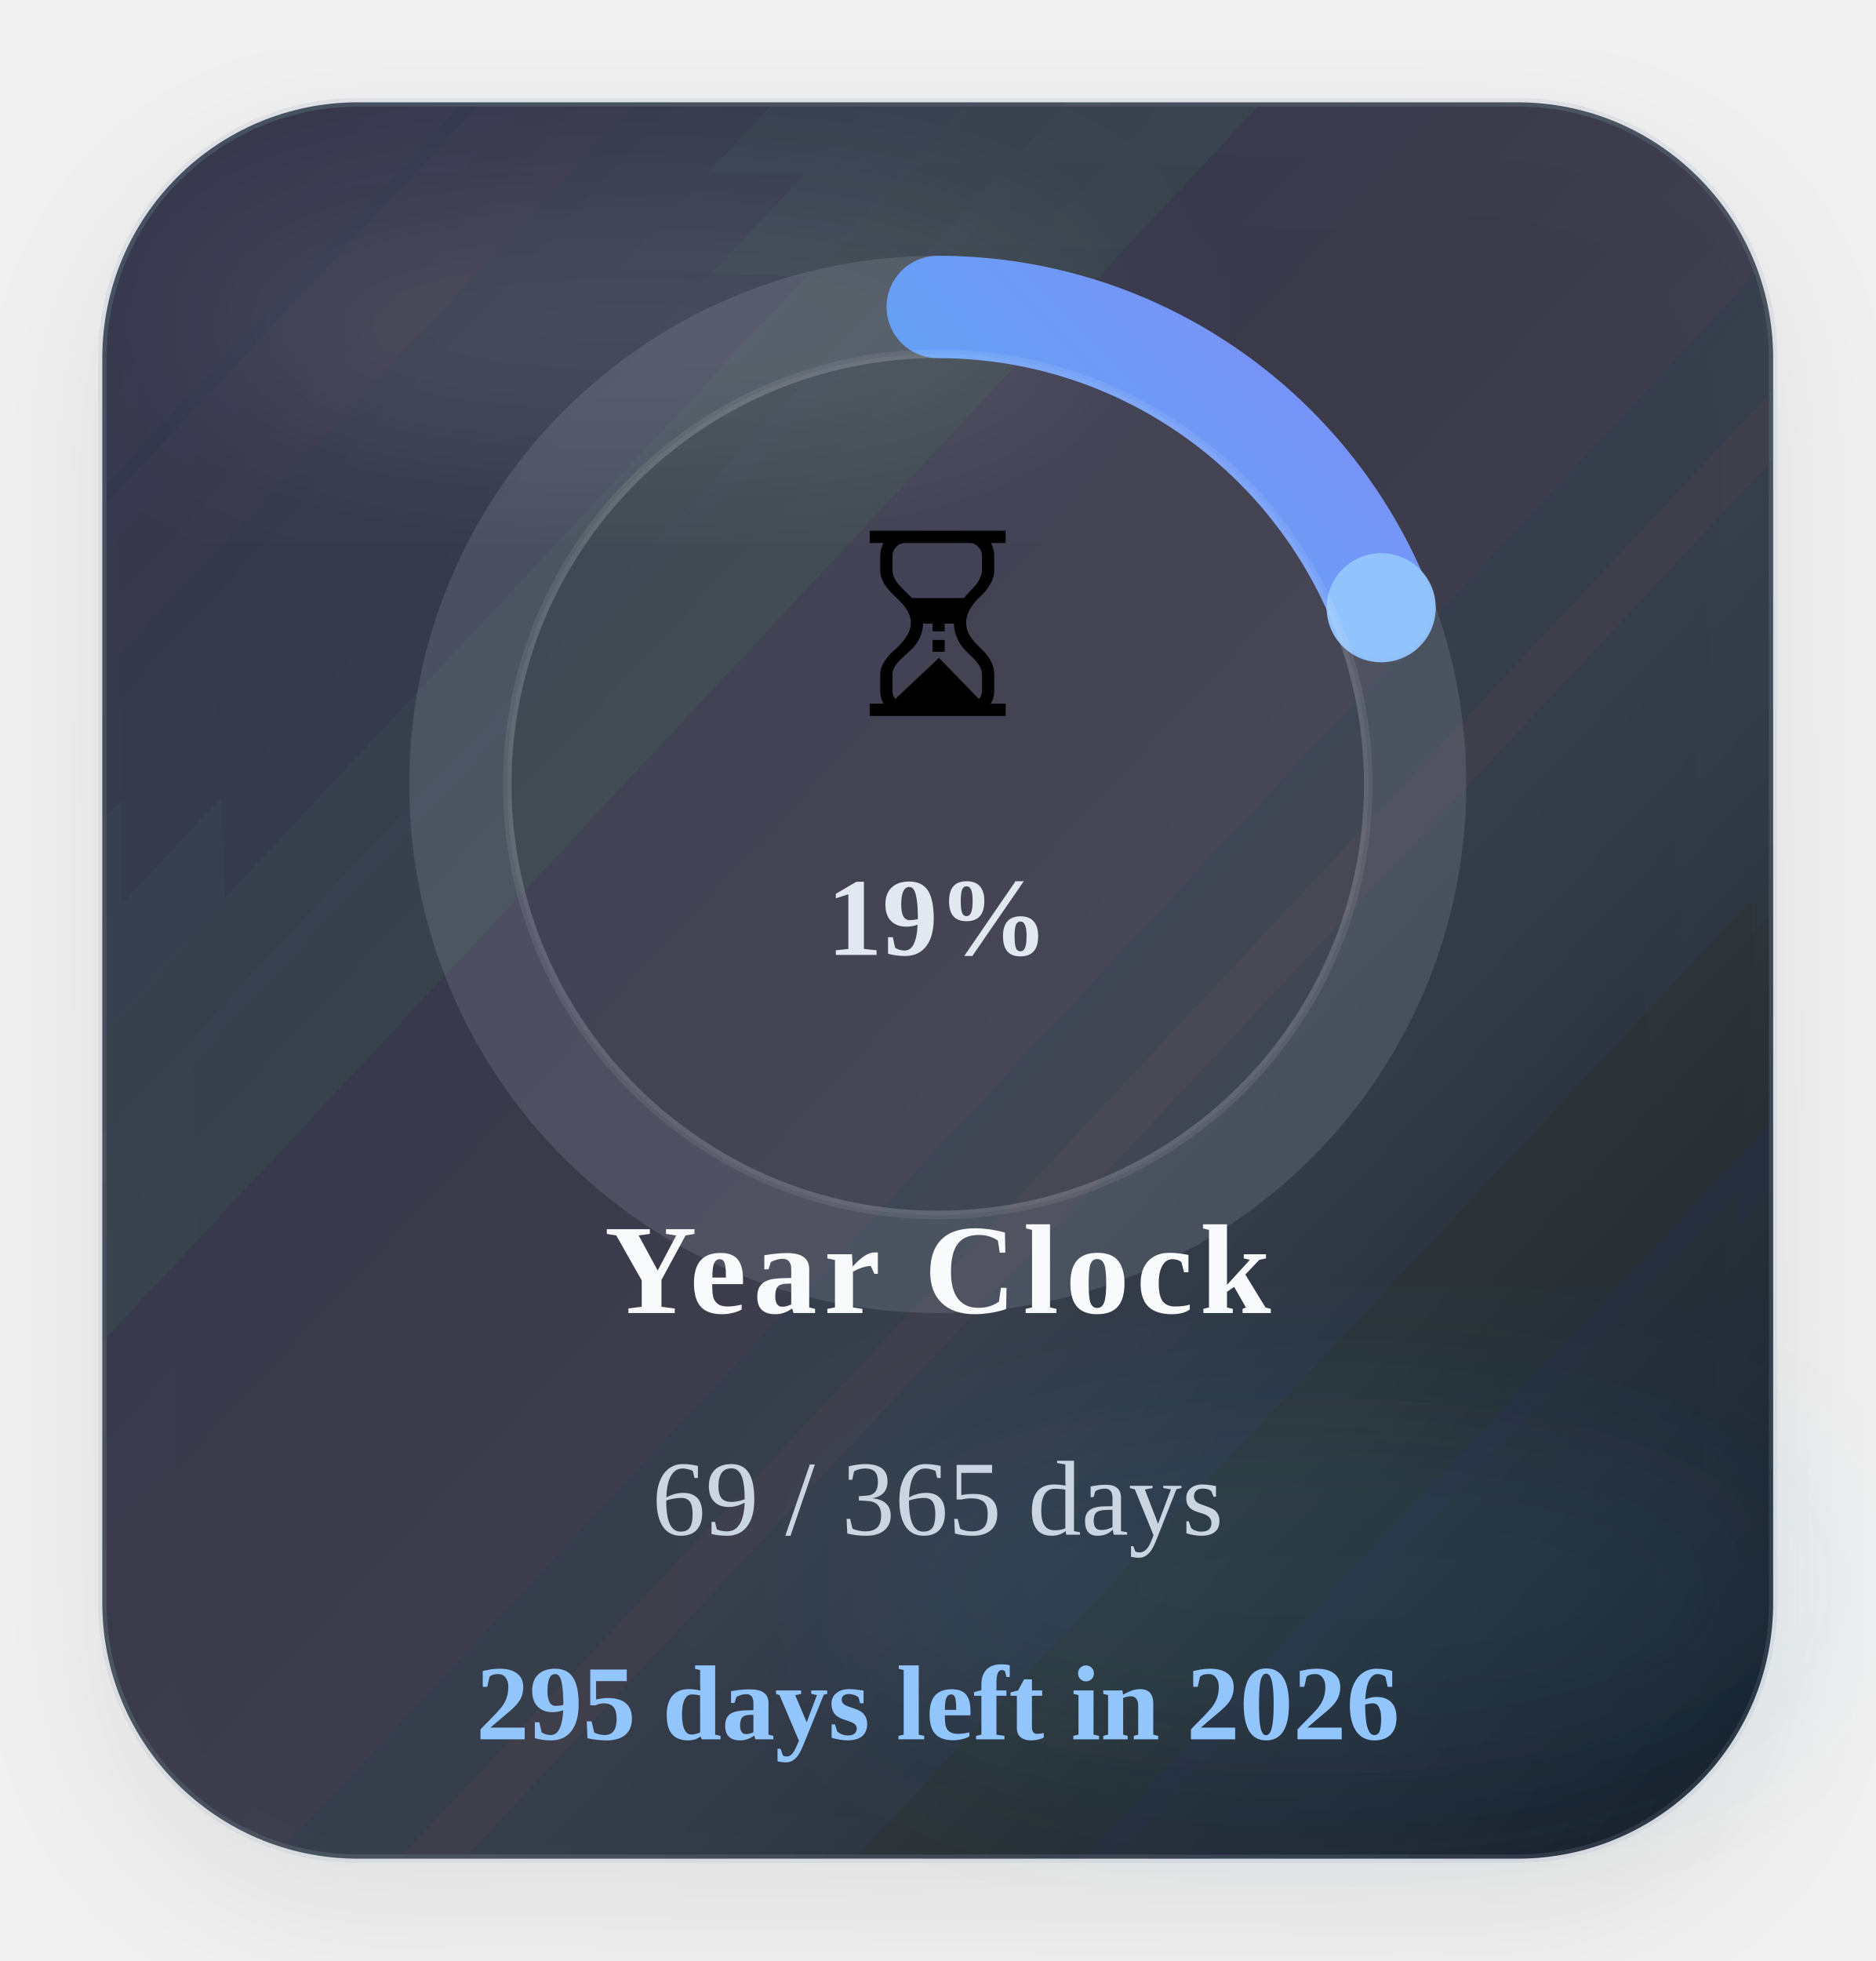
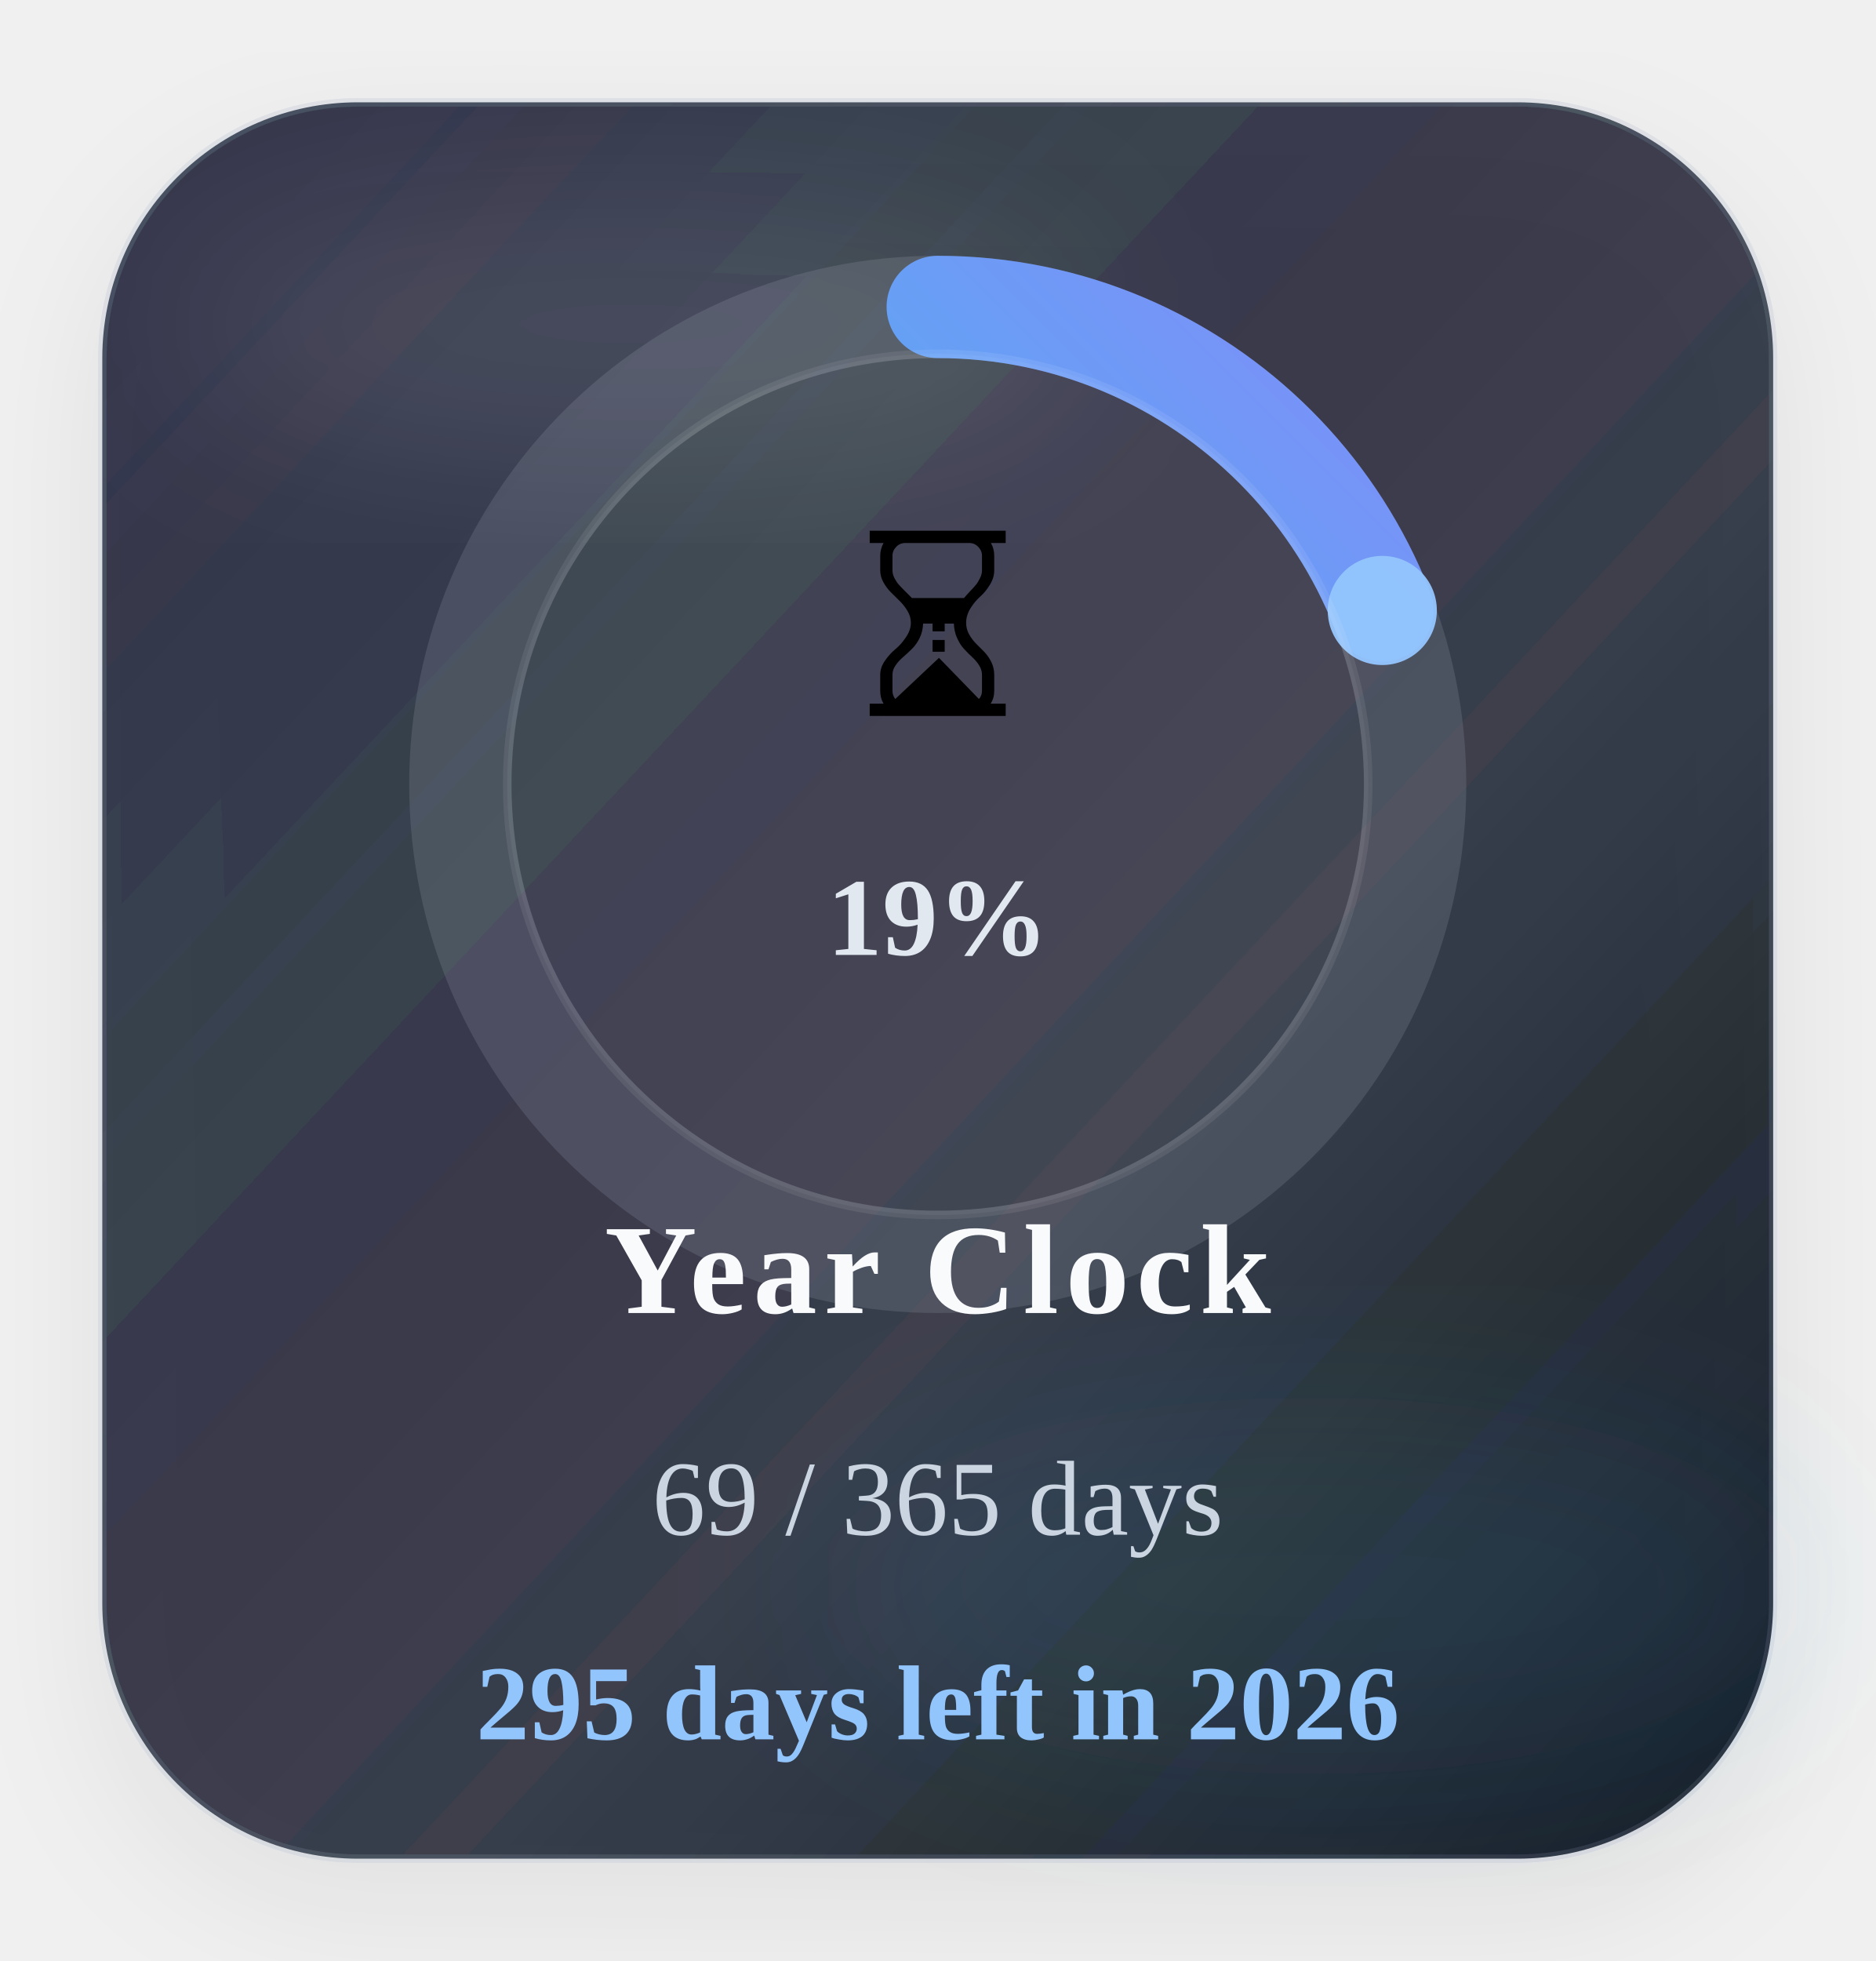
<svg xmlns="http://www.w3.org/2000/svg" width="220" height="230" viewBox="0 0 220 230" role="img" aria-label="Time progress for 2026">
  <defs>
    <linearGradient id="timeGradient" x1="0%" y1="0%" x2="100%" y2="100%">
      <stop offset="0%" stop-color="#22d3ee" />
      <stop offset="100%" stop-color="#818cf8" />
    </linearGradient>
    <linearGradient id="timeCard" x1="0%" y1="0%" x2="100%" y2="100%">
      <stop offset="0%" stop-color="#1c2537" stop-opacity="0.88" />
      <stop offset="60%" stop-color="#111827" stop-opacity="0.8" />
      <stop offset="100%" stop-color="#0b1220" stop-opacity="0.96" />
    </linearGradient>
    <filter id="timeShadow" x="-25%" y="-25%" width="150%" height="150%">
      <feDropShadow dx="0" dy="6" stdDeviation="8" flood-color="#020617" flood-opacity="0.08" />
    </filter>
    <filter id="timeBlur" x="-30%" y="-30%" width="160%" height="160%">
      <feGaussianBlur stdDeviation="10" />
    </filter>
  </defs>
  <rect x="12" y="12" width="196" height="206" rx="30" fill="url(#timeCard)" stroke="#94a3b8" stroke-opacity="0.18" filter="url(#timeShadow)" />
  <ellipse cx="74" cy="38" rx="54" ry="16" fill="#ffffff" fill-opacity="0.09" filter="url(#timeBlur)" />
  <ellipse cx="154" cy="186" rx="58" ry="22" fill="#38bdf8" fill-opacity="0.08" filter="url(#timeBlur)" />
  <circle class="ring-track" cx="110" cy="92" r="56" fill="none" stroke="#cbd5e1" stroke-opacity="0.14" stroke-width="12" />
-   <circle class="progress-ring" cx="110" cy="92" r="56" fill="none" stroke="url(#timeGradient)" stroke-width="12" stroke-linecap="round" stroke-dasharray="351.86" stroke-dashoffset="285.12" data-target-offset="285.12" data-ring-length="351.86" transform="rotate(-90 110 92)" />
-   <circle class="progress-endcap" cx="162.02" cy="71.28" r="6.4" fill="#93c5fd" fill-opacity="0.96" data-center-x="110" data-center-y="92" data-radius="56" data-target-angle="-21.7186" />
+   <circle class="progress-ring" cx="110" cy="92" r="56" fill="none" stroke="url(#timeGradient)" stroke-width="12" stroke-linecap="round" stroke-dasharray="351.86" stroke-dashoffset="284.78" data-target-offset="284.78" data-ring-length="351.86" transform="rotate(-90 110 92)" />
+   <circle class="progress-endcap" cx="162.15" cy="71.60" r="6.4" fill="#93c5fd" fill-opacity="0.96" data-center-x="110" data-center-y="92" data-radius="56" data-target-angle="-21.3664" />
  <circle class="ring-core" cx="110" cy="92" r="50.5" fill="#ffffff" fill-opacity="0.05" stroke="#ffffff" stroke-opacity="0.08" />
  <text class="progress-emoji" x="110" y="84" text-anchor="middle" font-size="30">⏳</text>
  <text class="progress-percent" x="110" y="112" text-anchor="middle" font-size="13" font-weight="700" fill="#e2e8f0">19%</text>
  <text class="progress-label" x="110" y="154" text-anchor="middle" font-size="15" font-weight="700" letter-spacing="0.8" fill="#f8fafc">Year Clock</text>
  <text class="progress-value" x="110" y="180" text-anchor="middle" font-size="12.5" fill="#cbd5e1">69 / 365 days</text>
  <text class="progress-status" data-status-state="remaining" x="110" y="204" text-anchor="middle" font-size="12.5" font-weight="700" fill="#93c5fd">295 days left in 2026</text>
</svg>
